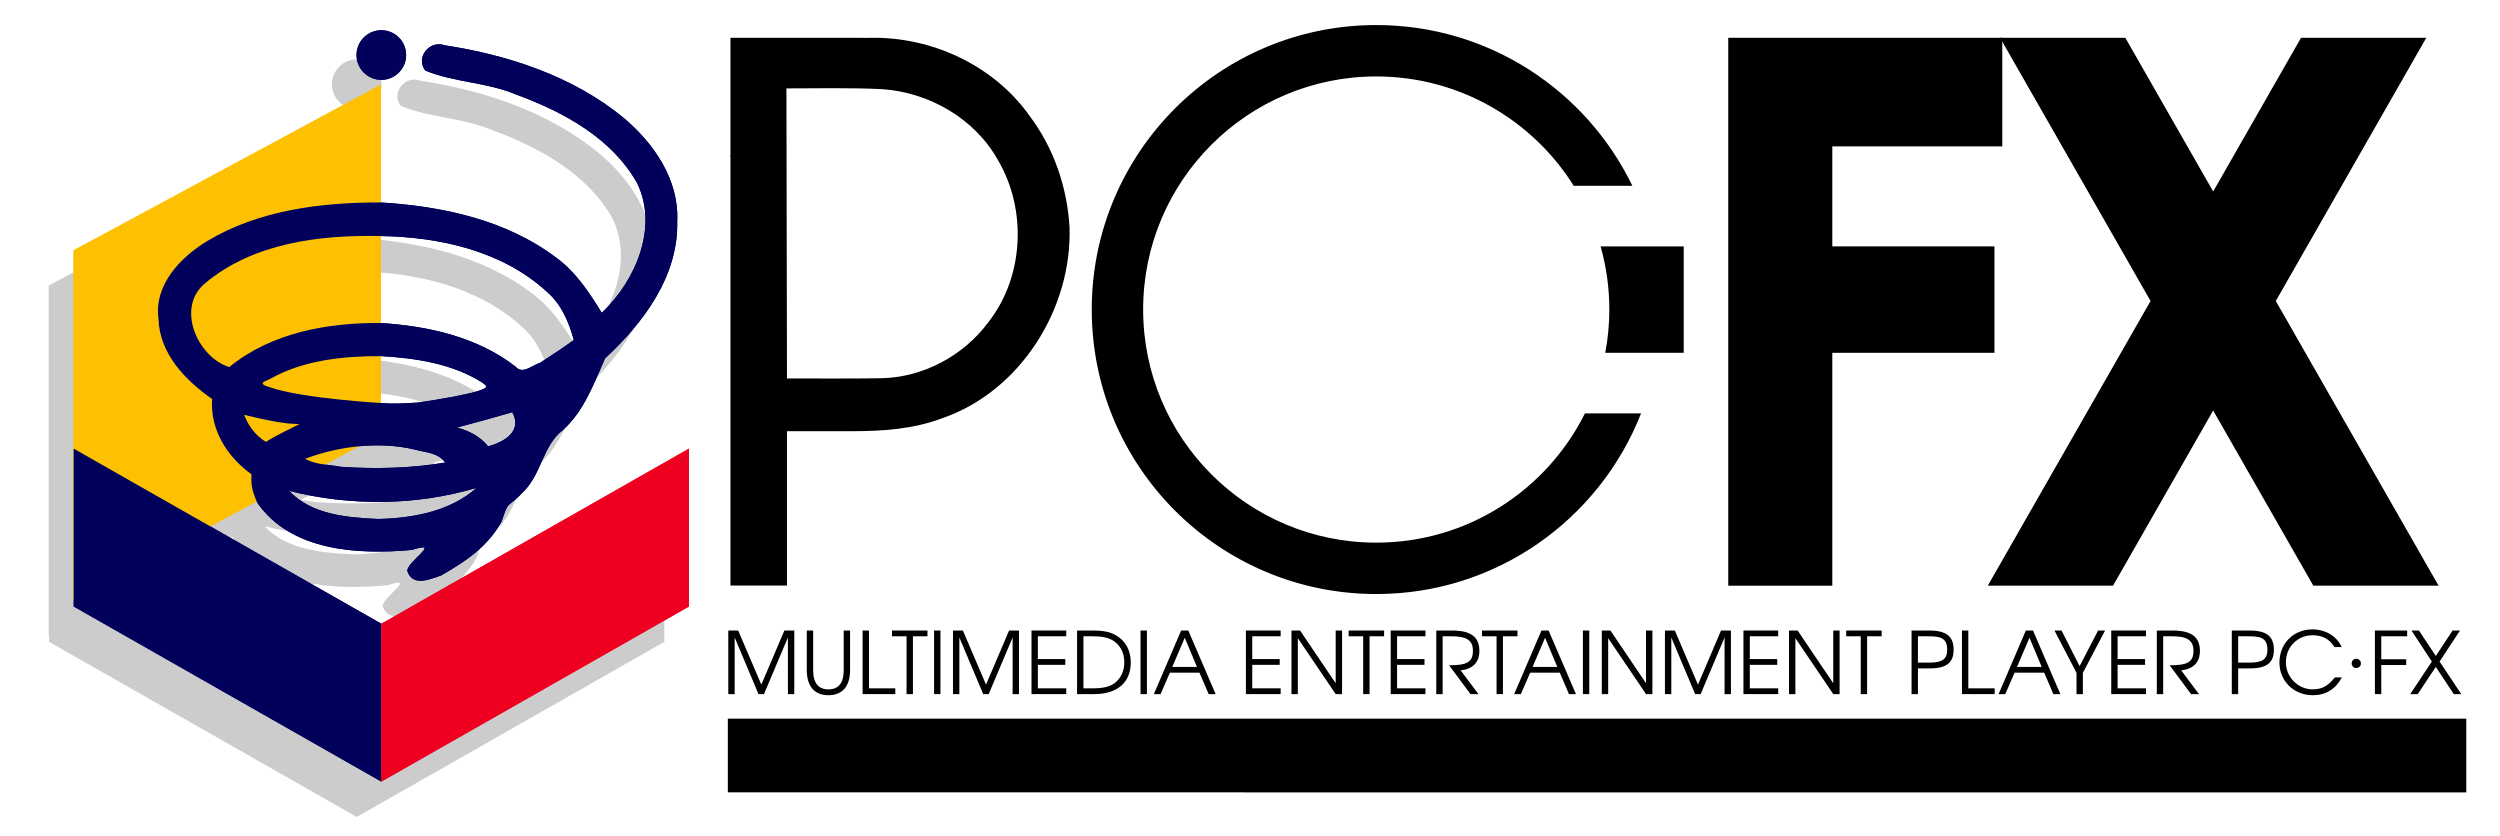
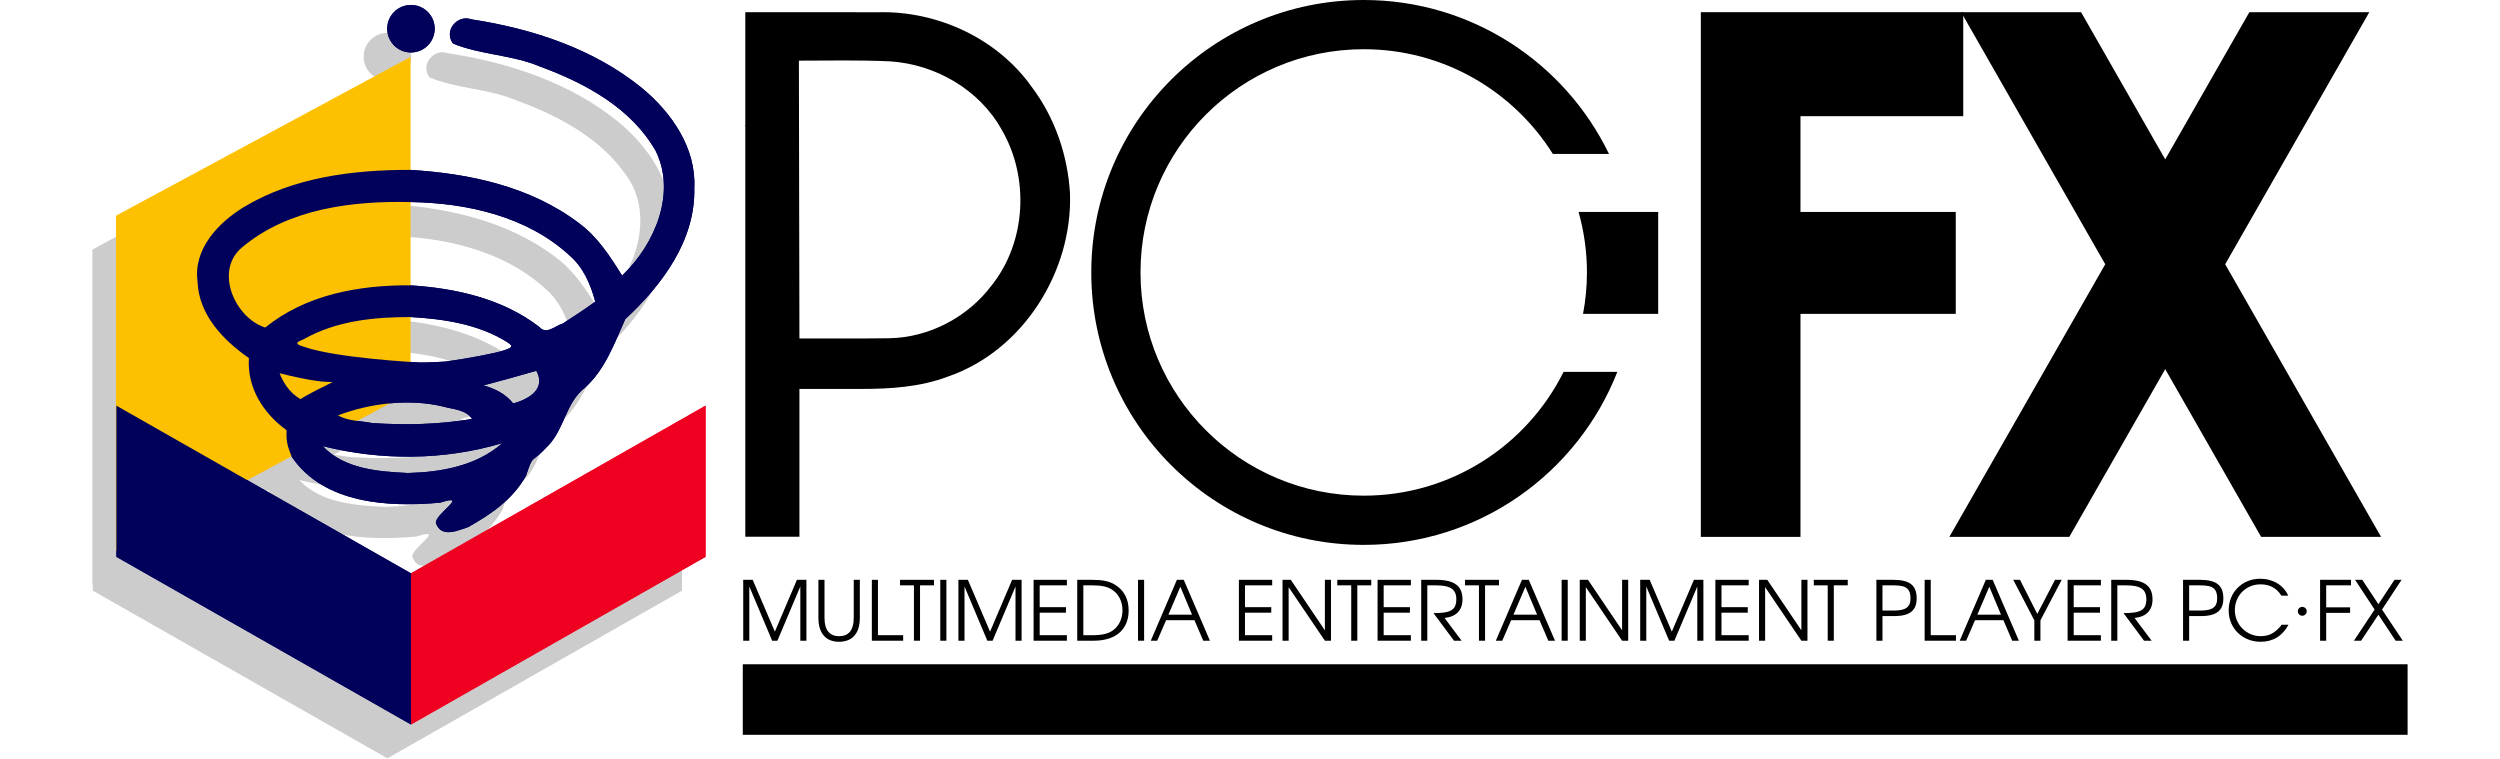
- <svg xmlns="http://www.w3.org/2000/svg" version="1.1" id="Layer_1" x="0px" y="0px" width="407px" height="136px" viewBox="0 0 407 136" enable-background="new 0 0 407 136" xml:space="preserve">
+ <svg xmlns="http://www.w3.org/2000/svg" version="1.1" id="Layer_1" x="0px" y="0px" width="425px" height="128.921px" viewBox="-7.782 4.079 425 128.921" enable-background="new -7.782 4.079 425 128.921" xml:space="preserve">
  <g>
    <circle fill="#CCCCCC" cx="58.075" cy="13.716" r="4.039" />
-     <path fill="#CCCCCC" d="M58.075,107.3L30.25,91.462l7.535-4.062c0.019,0.044,0.031,0.08,0.051,0.125   c5.45,7.98,16.47,8.57,25.22,7.76c5.19-1.655-1.06,2.033-0.73,3.49c0.94,2.7,4.047,1.088,5.482,0.668   c3.77-2.16,7.5-4.563,9.838-8.747c1.287-3.878,0.724-1.814,3.75-5.09c2.77-2.86,3-7.33,6.24-9.84c3.47-3.12,5.02-7.55,6.87-11.67   c6.24-5.78,11.96-13.38,11.74-22.31c0.34-6.76-3.84-12.78-8.83-16.93c-8.22-6.71-18.67-10.14-29.04-11.73   c-2.41-0.89-4.8,1.96-3.14,4.12c4.75,1.95,10.08,1.89,14.83,3.92c7.63,2.8,15.48,7.04,19.62,14.34c3.53,7.16-0.16,15.82-5.54,21   l-0.18,0.18c-2.04-3.3-4.2-6.63-7.38-8.95c-8.156-6.182-18.558-8.406-28.57-9.014V19.505l-50.09,27v56.99l0.07-0.038v1.038   L58.075,133l50.08-28.505v-25.7L58.075,107.3z M58.016,63.735c0.02,0,0.04,0,0.06,0c5.65,0.33,11.49,1.21,16.37,4.26   c0.644,0.494,1.383,0.802-0.533,1.385c-1.422,0.513-6.265,1.407-9.925,1.917c0,0-3.304,0.208-4.452,0.158   c-0.194-0.008-0.737-0.037-1.52-0.087V63.735z M54.468,78.408c3.073-0.293,6.175-0.152,9.058,0.538c1.72,0.49,3.84,0.49,4.94,2.11   c-5.6,0.95-11.345,1.071-16.97,0.7c-0.789-0.161-1.673-0.244-2.56-0.366L54.468,78.408z M57.556,90.245   c-5.02-0.24-10.81-0.67-14.48-4.57c10.02,2.51,20.59,2.43,30.52-0.5C69.266,89.025,63.166,90.115,57.556,90.245z M75.466,78.425   c-1.345-1.67-3.157-2.545-5.06-3.07c3-0.8,6.01-1.61,8.99-2.49C81.076,75.965,78.121,77.685,75.466,78.425z M84.996,53.225   c2.38,2.03,3.62,4.94,4.41,7.89c-1.8,1.3-3.65,2.53-5.52,3.72c-1.27,0.35-2.77,1.98-3.99,0.58   c-6.223-4.809-14.171-6.574-21.88-7.073V44.185C67.566,44.335,77.776,46.595,84.996,53.225z" />
+     <path fill="#CCCCCC" d="M58.075,107.3L30.25,91.462l7.535-4.062c0.019,0.043,0.031,0.08,0.051,0.125   c5.45,7.979,16.47,8.569,25.22,7.76c5.19-1.655-1.06,2.033-0.73,3.49c0.94,2.699,4.047,1.088,5.482,0.668   c3.77-2.16,7.5-4.563,9.838-8.748c1.287-3.877,0.724-1.813,3.75-5.09c2.77-2.859,3-7.33,6.24-9.84   c3.47-3.119,5.021-7.55,6.87-11.669c6.24-5.78,11.96-13.38,11.74-22.31c0.34-6.76-3.84-12.78-8.83-16.93   c-8.22-6.71-18.67-10.14-29.04-11.73c-2.41-0.89-4.8,1.96-3.14,4.12c4.75,1.95,10.08,1.89,14.83,3.92   c7.63,2.8,15.48,7.04,19.62,14.34c3.53,7.16-0.16,15.82-5.54,21l-0.18,0.18c-2.04-3.3-4.2-6.63-7.38-8.95   c-8.156-6.182-18.558-8.406-28.57-9.014V19.505l-50.09,27v56.99l0.07-0.038v1.038L58.075,133l50.08-28.505v-25.7L58.075,107.3z    M58.016,63.735c0.02,0,0.04,0,0.06,0c5.65,0.33,11.49,1.21,16.37,4.26c0.644,0.494,1.383,0.802-0.533,1.385   c-1.422,0.513-6.265,1.407-9.925,1.917c0,0-3.304,0.208-4.452,0.158c-0.194-0.008-0.737-0.037-1.52-0.087V63.735z M54.468,78.408   c3.073-0.293,6.175-0.152,9.058,0.537c1.72,0.49,3.84,0.49,4.94,2.111c-5.6,0.949-11.345,1.07-16.97,0.699   c-0.789-0.161-1.673-0.244-2.56-0.365L54.468,78.408z M57.556,90.245c-5.02-0.24-10.81-0.67-14.48-4.57   c10.02,2.511,20.59,2.431,30.52-0.5C69.266,89.025,63.166,90.115,57.556,90.245z M75.466,78.425   c-1.345-1.67-3.157-2.545-5.06-3.069c3-0.801,6.01-1.61,8.99-2.49C81.076,75.965,78.121,77.686,75.466,78.425z M84.996,53.225   c2.38,2.03,3.62,4.94,4.41,7.89c-1.8,1.3-3.65,2.53-5.521,3.72c-1.27,0.35-2.77,1.98-3.99,0.58   c-6.223-4.809-14.171-6.574-21.88-7.073V44.185C67.566,44.335,77.776,46.595,84.996,53.225z" />
  </g>
  <g>
    <path d="M401.51,129c-94.34,0-188.68,0.01-283.02-0.01c0.01-4,0.01-8,0-11.99c94.34,0.01,188.68-0.01,283.02,0V129z" />
  </g>
  <g>
    <g>
-       <path fill="#01015B" d="M69.24,11.49c-1.66-2.16,0.73-5.01,3.14-4.12c10.37,1.59,20.82,5.02,29.04,11.73    c4.99,4.15,9.17,10.17,8.83,16.93c0.22,8.93-5.5,16.53-11.74,22.31c-1.85,4.12-3.4,8.55-6.87,11.67    c-3.24,2.51-3.47,6.98-6.24,9.84c-3.026,3.276-2.463,1.213-3.75,5.09c-2.338,4.185-6.068,6.587-9.838,8.747    c-1.435,0.42-4.543,2.033-5.482-0.668c-0.33-1.457,5.92-5.145,0.73-3.49c-8.75,0.81-19.77,0.22-25.22-7.76    c-1.048-2.416-0.903-3.166-0.91-4.56c-3.95-2.85-6.74-7.22-6.4-12.26c-4.38-3.04-8.54-7.37-8.73-13.02    c-0.75-5.54,3.55-10.02,7.92-12.68c8.43-5.05,18.55-6.31,28.21-6.29c10.04,0.6,20.48,2.82,28.66,9.02    c3.18,2.32,5.34,5.65,7.38,8.95l0.18-0.18c5.38-5.18,9.07-13.84,5.54-21c-4.14-7.3-11.99-11.54-19.62-14.34    C79.32,13.38,73.99,13.44,69.24,11.49z M33.48,46.04c-4.98,3.99-1.3,12.13,3.84,13.72c6.86-5.61,15.97-7.23,24.6-7.18    c7.74,0.49,15.73,2.25,21.98,7.08c1.22,1.4,2.72-0.23,3.99-0.58c1.87-1.19,3.72-2.42,5.52-3.72c-0.79-2.95-2.03-5.86-4.41-7.89    c-7.22-6.63-17.43-8.89-26.98-9.04C52.15,38.21,41.33,39.52,33.48,46.04z M67.992,65.542c3.66-0.51,8.503-1.403,9.925-1.917    c1.917-0.583,1.177-0.891,0.533-1.385c-4.88-3.05-10.72-3.93-16.37-4.26c-6.18-0.02-12.67,0.63-18.14,3.72    c-0.56,0.342-2.357,0.675,0.01,1.35c5.316,1.856,18.443,2.6,19.59,2.65C64.688,65.75,67.992,65.542,67.992,65.542z M39.75,67.53    c0.5,1.298,1.516,3.22,3.547,4.4c0.859-0.571,2.173-1.225,3.273-1.805c0.714-0.289,1.477-0.797,2.21-1.054    c-0.358-0.025-0.895-0.088-1.952-0.134C44.293,68.628,42.14,68.11,39.75,67.53z M74.41,69.6c1.902,0.525,3.715,1.4,5.06,3.07    c2.655-0.74,5.61-2.46,3.93-5.56C80.42,67.99,77.41,68.8,74.41,69.6z M49.688,74.688C51.375,75.687,53.69,75.63,55.5,76    c5.625,0.371,11.37,0.25,16.97-0.7c-1.1-1.62-3.22-1.62-4.94-2.11C61.8,71.82,55.208,72.607,49.688,74.688z M47.08,79.92    c3.67,3.9,9.46,4.33,14.48,4.57c5.61-0.13,11.71-1.22,16.04-5.07C67.67,82.35,57.1,82.43,47.08,79.92z" />
+       <path fill="#01015B" d="M69.24,11.49c-1.66-2.16,0.729-5.01,3.14-4.12c10.37,1.59,20.82,5.02,29.04,11.73    c4.99,4.15,9.17,10.17,8.83,16.93c0.22,8.93-5.5,16.53-11.74,22.31c-1.85,4.12-3.4,8.55-6.87,11.67    c-3.24,2.51-3.47,6.98-6.24,9.84c-3.026,3.276-2.463,1.213-3.75,5.09c-2.338,4.186-6.068,6.588-9.838,8.748    c-1.435,0.42-4.543,2.032-5.482-0.668c-0.33-1.457,5.92-5.146,0.73-3.49c-8.75,0.81-19.77,0.22-25.22-7.76    c-1.048-2.416-0.903-3.166-0.91-4.561c-3.95-2.85-6.74-7.22-6.4-12.26c-4.38-3.04-8.54-7.37-8.73-13.02    c-0.75-5.54,3.55-10.02,7.92-12.68c8.43-5.05,18.55-6.31,28.21-6.29c10.04,0.6,20.48,2.82,28.66,9.02    c3.18,2.32,5.34,5.65,7.38,8.95l0.18-0.18c5.38-5.18,9.07-13.84,5.54-21c-4.14-7.3-11.99-11.54-19.62-14.34    C79.32,13.38,73.99,13.44,69.24,11.49z M33.48,46.04c-4.98,3.99-1.3,12.13,3.84,13.72c6.86-5.61,15.97-7.229,24.6-7.18    c7.74,0.49,15.73,2.25,21.98,7.08c1.22,1.4,2.72-0.23,3.99-0.58c1.87-1.19,3.72-2.42,5.52-3.72c-0.79-2.95-2.03-5.86-4.41-7.89    c-7.22-6.63-17.43-8.89-26.98-9.04C52.15,38.21,41.33,39.52,33.48,46.04z M67.992,65.542c3.66-0.51,8.503-1.403,9.925-1.917    c1.917-0.583,1.177-0.891,0.533-1.385c-4.88-3.05-10.72-3.93-16.37-4.26c-6.18-0.02-12.67,0.63-18.14,3.72    c-0.56,0.342-2.357,0.675,0.01,1.35c5.316,1.856,18.443,2.6,19.59,2.65C64.688,65.75,67.992,65.542,67.992,65.542z M39.75,67.53    c0.5,1.298,1.516,3.22,3.547,4.399c0.859-0.57,2.173-1.225,3.273-1.805c0.714-0.289,1.477-0.797,2.21-1.055    c-0.358-0.024-0.896-0.088-1.952-0.133C44.293,68.628,42.14,68.11,39.75,67.53z M74.41,69.6c1.902,0.525,3.715,1.4,5.06,3.07    c2.655-0.74,5.61-2.46,3.93-5.56C80.42,67.99,77.41,68.8,74.41,69.6z M49.688,74.688c1.687,1,4.002,0.942,5.812,1.313    c5.625,0.371,11.37,0.25,16.97-0.7c-1.1-1.62-3.22-1.62-4.939-2.11C61.8,71.82,55.208,72.607,49.688,74.688z M47.08,79.92    c3.67,3.9,9.46,4.33,14.48,4.57c5.61-0.131,11.71-1.221,16.04-5.07C67.67,82.35,57.1,82.43,47.08,79.92z" />
    </g>
  </g>
-   <path d="M138.562,70.199c5.059-0.001,10.095-0.31,14.848-2.119c12.71-4.38,21.13-17.81,20.71-31.07c-0.37-6.5-2.57-12.93-6.5-18.14  c-5.85-8.27-16.04-12.96-26.09-12.71l-22.61-0.009v19.105l-0.06,0.263l0.06-0.005V95.32h9.2V70.199 M128.03,14.39  c5.18-0.01,10.36-0.12,15.53,0.12c7.7,0.51,15.18,4.81,18.95,11.63c4.72,8.07,4.18,18.99-1.64,26.36  c-4.06,5.47-10.67,8.97-17.5,9.08c-5.08,0.07-10.057,0.033-15.25,0.033L128.03,14.39z" />
-   <path d="M140.5,70.181" />
+   <path d="M138.562,70.199c5.059-0.001,10.095-0.311,14.848-2.119c12.71-4.38,21.13-17.81,20.71-31.07c-0.37-6.5-2.57-12.93-6.5-18.14  c-5.85-8.27-16.04-12.96-26.09-12.71l-22.61-0.009v19.105l-0.06,0.263l0.06-0.005V95.32h9.2V70.199 M128.03,14.39  c5.18-0.01,10.36-0.12,15.53,0.12c7.7,0.51,15.18,4.81,18.95,11.63c4.72,8.07,4.18,18.99-1.64,26.36  c-4.06,5.47-10.67,8.97-17.5,9.08c-5.08,0.07-10.057,0.033-15.25,0.033L128.03,14.39z" />
+   <path d="M140.5,70.182" />
  <circle fill="#01015B" cx="62.08" cy="8.961" r="4.039" />
  <polygon fill="#01015B" points="62.08,127.245 12,98.74 12,73.04 62.08,101.545 " />
  <polygon fill="#F00020" points="62.08,127.245 112.16,98.74 112.16,73.04 62.08,101.545 " />
  <g>
-     <path d="M274.112,57.437V40.11h-13.535c0.92,3.272,1.422,6.719,1.422,10.285c0,2.408-0.234,4.759-0.663,7.043H274.112z" />
-     <path d="M258.027,67.297c-6.217,12.473-19.092,21.045-33.975,21.045c-20.958,0-37.948-16.99-37.948-37.948   s16.99-37.948,37.948-37.948c13.555,0,25.442,7.112,32.154,17.803h9.542c-7.493-15.484-23.341-26.17-41.697-26.17   c-25.579,0-46.315,20.736-46.315,46.315s20.736,46.315,46.315,46.315c19.612,0,36.362-12.195,43.115-29.412H258.027z" />
+     <path d="M274.111,57.437V40.11h-13.534c0.92,3.272,1.422,6.719,1.422,10.285c0,2.408-0.233,4.759-0.663,7.043L274.111,57.437   L274.111,57.437z" />
+     <path d="M258.027,67.297c-6.217,12.473-19.092,21.045-33.976,21.045c-20.958,0-37.948-16.99-37.948-37.948   c0-20.958,16.99-37.948,37.948-37.948c13.556,0,25.442,7.112,32.154,17.803h9.542c-7.493-15.484-23.341-26.17-41.697-26.17   c-25.579,0-46.315,20.736-46.315,46.315c0,25.579,20.736,46.315,46.315,46.315c19.612,0,36.362-12.195,43.115-29.412H258.027z" />
  </g>
  <polygon fill="#FEC101" points="11.93,97.74 62.02,70.74 62.02,13.75 11.93,40.75 " />
  <g>
-     <path fill="#01015B" d="M69.24,11.49c-1.66-2.16,0.73-5.01,3.14-4.12c10.37,1.59,20.82,5.02,29.04,11.73   c4.99,4.15,9.17,10.17,8.83,16.93c0.22,8.93-5.5,16.53-11.74,22.31c-1.85,4.12-3.4,8.55-6.87,11.67c-3.24,2.51-3.47,6.98-6.24,9.84   c-3.026,3.276-2.463,1.213-3.75,5.09c-2.338,4.185-6.068,6.587-9.838,8.747c-1.435,0.42-4.543,2.033-5.482-0.668   c-0.33-1.457,5.92-5.145,0.73-3.49c-8.75,0.81-19.77,0.22-25.22-7.76c-1.048-2.416-0.903-3.166-0.91-4.56   c-3.95-2.85-6.74-7.22-6.4-12.26c-4.38-3.04-8.54-7.37-8.73-13.02c-0.75-5.54,3.55-10.02,7.92-12.68   c8.43-5.05,18.55-6.31,28.21-6.29c10.04,0.6,20.48,2.82,28.66,9.02c3.18,2.32,5.34,5.65,7.38,8.95l0.18-0.18   c5.38-5.18,9.07-13.84,5.54-21c-4.14-7.3-11.99-11.54-19.62-14.34C79.32,13.38,73.99,13.44,69.24,11.49z M33.48,46.04   c-4.98,3.99-1.3,12.13,3.84,13.72c6.86-5.61,15.97-7.23,24.6-7.18c7.74,0.49,15.73,2.25,21.98,7.08c1.22,1.4,2.72-0.23,3.99-0.58   c1.87-1.19,3.72-2.42,5.52-3.72c-0.79-2.95-2.03-5.86-4.41-7.89c-7.22-6.63-17.43-8.89-26.98-9.04   C52.15,38.21,41.33,39.52,33.48,46.04z M67.992,65.542c3.66-0.51,8.503-1.403,9.925-1.917c1.917-0.583,1.177-0.891,0.533-1.385   c-4.88-3.05-10.72-3.93-16.37-4.26c-6.18-0.02-12.67,0.63-18.14,3.72c-0.56,0.342-2.357,0.675,0.01,1.35   c5.316,1.856,18.443,2.6,19.59,2.65C64.688,65.75,67.992,65.542,67.992,65.542z M39.75,67.53c0.5,1.298,1.516,3.22,3.547,4.4   c0.859-0.571,2.173-1.225,3.273-1.805c0.714-0.289,1.477-0.797,2.21-1.054c-0.358-0.025-0.895-0.088-1.952-0.134   C44.293,68.628,42.14,68.11,39.75,67.53z M74.41,69.6c1.902,0.525,3.715,1.4,5.06,3.07c2.655-0.74,5.61-2.46,3.93-5.56   C80.42,67.99,77.41,68.8,74.41,69.6z M49.688,74.688C51.375,75.687,53.69,75.63,55.5,76c5.625,0.371,11.37,0.25,16.97-0.7   c-1.1-1.62-3.22-1.62-4.94-2.11C61.8,71.82,55.208,72.607,49.688,74.688z M47.08,79.92c3.67,3.9,9.46,4.33,14.48,4.57   c5.61-0.13,11.71-1.22,16.04-5.07C67.67,82.35,57.1,82.43,47.08,79.92z" />
+     <path fill="#01015B" d="M69.24,11.49c-1.66-2.16,0.729-5.01,3.14-4.12c10.37,1.59,20.82,5.02,29.04,11.73   c4.99,4.15,9.17,10.17,8.83,16.93c0.22,8.93-5.5,16.53-11.74,22.31c-1.85,4.12-3.4,8.55-6.87,11.67c-3.24,2.51-3.47,6.98-6.24,9.84   c-3.026,3.276-2.463,1.213-3.75,5.09c-2.338,4.186-6.068,6.588-9.838,8.748c-1.435,0.42-4.543,2.032-5.482-0.668   c-0.33-1.457,5.92-5.146,0.73-3.49c-8.75,0.81-19.77,0.22-25.22-7.76c-1.048-2.416-0.903-3.166-0.91-4.561   c-3.95-2.85-6.74-7.22-6.4-12.26c-4.38-3.04-8.54-7.37-8.73-13.02c-0.75-5.54,3.55-10.02,7.92-12.68   c8.43-5.05,18.55-6.31,28.21-6.29c10.04,0.6,20.48,2.82,28.66,9.02c3.18,2.32,5.34,5.65,7.38,8.95l0.18-0.18   c5.38-5.18,9.07-13.84,5.54-21c-4.14-7.3-11.99-11.54-19.62-14.34C79.32,13.38,73.99,13.44,69.24,11.49z M33.48,46.04   c-4.98,3.99-1.3,12.13,3.84,13.72c6.86-5.61,15.97-7.229,24.6-7.18c7.74,0.49,15.73,2.25,21.98,7.08c1.22,1.4,2.72-0.23,3.99-0.58   c1.87-1.19,3.72-2.42,5.52-3.72c-0.79-2.95-2.03-5.86-4.41-7.89c-7.22-6.63-17.43-8.89-26.98-9.04   C52.15,38.21,41.33,39.52,33.48,46.04z M67.992,65.542c3.66-0.51,8.503-1.403,9.925-1.917c1.917-0.583,1.177-0.891,0.533-1.385   c-4.88-3.05-10.72-3.93-16.37-4.26c-6.18-0.02-12.67,0.63-18.14,3.72c-0.56,0.342-2.357,0.675,0.01,1.35   c5.316,1.856,18.443,2.6,19.59,2.65C64.688,65.75,67.992,65.542,67.992,65.542z M39.75,67.53c0.5,1.298,1.516,3.22,3.547,4.399   c0.859-0.57,2.173-1.225,3.273-1.805c0.714-0.289,1.477-0.797,2.21-1.055c-0.358-0.024-0.896-0.088-1.952-0.133   C44.293,68.628,42.14,68.11,39.75,67.53z M74.41,69.6c1.902,0.525,3.715,1.4,5.06,3.07c2.655-0.74,5.61-2.46,3.93-5.56   C80.42,67.99,77.41,68.8,74.41,69.6z M49.688,74.688c1.687,1,4.002,0.942,5.812,1.313c5.625,0.371,11.37,0.25,16.97-0.7   c-1.1-1.62-3.22-1.62-4.939-2.11C61.8,71.82,55.208,72.607,49.688,74.688z M47.08,79.92c3.67,3.9,9.46,4.33,14.48,4.57   c5.61-0.131,11.71-1.221,16.04-5.07C67.67,82.35,57.1,82.43,47.08,79.92z" />
  </g>
  <circle fill="#01015B" cx="62.08" cy="8.961" r="4.039" />
  <polygon fill="#01015B" points="62.08,127.245 12,98.74 12,73.04 62.08,101.545 " />
  <polygon fill="#F00020" points="62.08,127.245 112.16,98.74 112.16,73.04 62.08,101.545 " />
-   <polygon points="325.97,23.83 325.97,6.151 298.3,6.151 290.5,6.151 281.36,6.151 281.36,95.35 298.3,95.35 298.3,57.437   324.696,57.437 324.696,40.11 298.3,40.11 298.3,23.83 " />
-   <polygon points="397,95.35 370.5,49.002 395,6.151 374.61,6.151 360.305,31.171 346,6.151 325.61,6.151 350.11,49.002 323.61,95.35   344,95.35 360.305,66.833 376.61,95.35 " />
+   <polygon points="325.97,23.83 325.97,6.151 298.3,6.151 290.5,6.151 281.359,6.151 281.359,95.35 298.3,95.35 298.3,57.437   324.696,57.437 324.696,40.11 298.3,40.11 298.3,23.83 " />
+   <polygon points="397,95.35 370.5,49.002 395,6.151 374.609,6.151 360.305,31.171 346,6.151 325.609,6.151 350.109,49.002   323.609,95.35 344,95.35 360.305,66.833 376.609,95.35 " />
  <g>
    <path d="M128.272,113v-9.217L124.378,113h-0.896l-3.88-9.217V113h-1.037v-10.352h1.611l3.768,8.811l3.754-8.811h1.611V113H128.272z   " />
-     <path d="M134.862,113.182c-2.087,0-3.516-1.261-3.516-4.076v-6.458h1.037v6.458c0,2.115,0.869,3.124,2.493,3.124   c1.597,0,2.479-1.008,2.479-3.124v-6.458h1.037v6.458C138.392,111.921,136.963,113.182,134.862,113.182z" />
-     <path d="M140.432,113v-10.352h1.037v9.413h4.286V113H140.432z" />
+     <path d="M134.862,113.182c-2.087,0-3.516-1.261-3.516-4.076v-6.457h1.037v6.457c0,2.115,0.869,3.125,2.493,3.125   c1.597,0,2.479-1.008,2.479-3.125v-6.457h1.037v6.457C138.392,111.921,136.963,113.182,134.862,113.182z" />
+     <path d="M140.432,113v-10.352h1.037v9.412h4.286V113H140.432z" />
    <path d="M148.624,103.587V113h-1.037v-9.413h-2.367v-0.938h5.771v0.938H148.624z" />
    <path d="M152.066,113v-10.352h1.037V113H152.066z" />
    <path d="M164.854,113v-9.217L160.959,113h-0.896l-3.88-9.217V113h-1.037v-10.352h1.611l3.768,8.811l3.754-8.811h1.611V113H164.854z   " />
    <path d="M167.928,113v-10.352h5.659v0.938h-4.623v3.712h4.468v0.938h-4.468v3.824h4.623V113H167.928z" />
-     <path d="M178.136,113h-2.788v-10.352h2.438c1.877,0,2.97,0.224,3.95,0.813c1.541,0.91,2.353,2.451,2.353,4.398   C184.089,110.843,182.184,113,178.136,113z M181.162,104.259c-0.785-0.476-1.765-0.672-3.334-0.672h-1.443v8.475h1.443   c1.835,0,2.899-0.266,3.726-0.924c0.953-0.771,1.485-1.961,1.485-3.32C183.039,106.276,182.352,104.974,181.162,104.259z" />
+     <path d="M178.136,113h-2.788v-10.352h2.438c1.877,0,2.97,0.224,3.95,0.813c1.541,0.91,2.353,2.451,2.353,4.398   C184.089,110.843,182.184,113,178.136,113z M181.162,104.259c-0.785-0.476-1.765-0.672-3.334-0.672h-1.443v8.476h1.443   c1.835,0,2.899-0.267,3.726-0.924c0.953-0.771,1.485-1.962,1.485-3.32C183.039,106.275,182.352,104.975,181.162,104.259z" />
    <path d="M185.68,113v-10.352h1.037V113H185.68z" />
    <path d="M196.772,113l-1.499-3.488h-4.819L188.942,113h-1.092l4.44-10.352h1.163L197.907,113H196.772z M192.878,103.825   l-2.031,4.749h4.02L192.878,103.825z" />
    <path d="M202.83,113v-10.352h5.659v0.938h-4.623v3.712h4.468v0.938h-4.468v3.824h4.623V113H202.83z" />
    <path d="M217.45,113l-6.164-9.105V113h-1.037v-10.352h1.401l5.799,8.586v-8.586h1.037V113H217.45z" />
    <path d="M222.963,103.587V113h-1.037v-9.413h-2.367v-0.938h5.771v0.938H222.963z" />
    <path d="M226.405,113v-10.352h5.659v0.938h-4.623v3.712h4.468v0.938h-4.468v3.824h4.623V113H226.405z" />
-     <path d="M237.79,109.134l2.899,3.866H239.4l-3.488-4.692c2.899,0,3.88-0.504,3.88-2.367c0-1.723-1.064-2.354-3.474-2.354h-1.457   V113h-1.037v-10.352h2.563c3.25,0,4.455,1.177,4.455,3.334C240.843,107.817,239.778,108.924,237.79,109.134z" />
-     <path d="M244.677,103.587V113h-1.037v-9.413h-2.367v-0.938h5.771v0.938H244.677z" />
-     <path d="M255.432,113l-1.499-3.488h-4.819L247.601,113h-1.092l4.44-10.352h1.163L256.566,113H255.432z M251.537,103.825   l-2.031,4.749h4.02L251.537,103.825z" />
+     <path d="M237.79,109.134l2.899,3.866H239.4l-3.488-4.691c2.898,0,3.88-0.504,3.88-2.367c0-1.724-1.063-2.354-3.474-2.354h-1.457   V113h-1.037v-10.352h2.563c3.25,0,4.455,1.177,4.455,3.334C240.843,107.816,239.777,108.924,237.79,109.134z" />
+     <path d="M244.677,103.587V113h-1.036v-9.413h-2.367v-0.938h5.771v0.938H244.677z" />
+     <path d="M255.432,113l-1.498-3.488h-4.819L247.602,113h-1.093l4.44-10.352h1.162L256.566,113H255.432z M251.537,103.825   l-2.031,4.749h4.02L251.537,103.825z" />
    <path d="M257.695,113v-10.352h1.037V113H257.695z" />
-     <path d="M267.975,113l-6.164-9.105V113h-1.037v-10.352h1.401l5.799,8.586v-8.586h1.037V113H267.975z" />
+     <path d="M267.975,113l-6.164-9.105V113h-1.037v-10.352h1.401l5.8,8.586v-8.586h1.036V113H267.975z" />
    <path d="M280.758,113v-9.217L276.864,113h-0.896l-3.88-9.217V113h-1.037v-10.352h1.611l3.768,8.811l3.754-8.811h1.611V113H280.758z   " />
    <path d="M283.833,113v-10.352h5.659v0.938h-4.623v3.712h4.468v0.938h-4.468v3.824h4.623V113H283.833z" />
-     <path d="M298.453,113l-6.164-9.105V113h-1.037v-10.352h1.401l5.799,8.586v-8.586h1.036V113H298.453z" />
-     <path d="M303.966,103.587V113h-1.037v-9.413h-2.367v-0.938h5.771v0.938H303.966z" />
-     <path d="M314.228,108.812h-1.989V113h-1.037v-10.352h2.857c2.844,0,3.992,0.966,3.992,3.138   C318.052,107.747,317.043,108.812,314.228,108.812z M313.709,103.587h-1.471v4.286h1.919c2.059,0,2.844-0.588,2.844-2.087   C317.001,103.685,315.685,103.587,313.709,103.587z" />
-     <path d="M319.406,113v-10.352h1.037v9.413h4.287V113H319.406z" />
-     <path d="M334.292,113l-1.499-3.488h-4.819L326.462,113h-1.092l4.44-10.352h1.163L335.427,113H334.292z M330.398,103.825   l-2.031,4.749h4.02L330.398,103.825z" />
-     <path d="M339.092,109.54V113h-1.037v-3.46l-3.586-6.892h1.149l2.941,5.799l3.012-5.799h1.135L339.092,109.54z" />
+     <path d="M298.453,113l-6.164-9.105V113h-1.037v-10.352h1.4l5.8,8.586v-8.586h1.036V113H298.453z" />
+     <path d="M303.966,103.587V113h-1.036v-9.413h-2.367v-0.938h5.771v0.938H303.966z" />
+     <path d="M314.229,108.813h-1.989V113h-1.037v-10.352h2.856c2.844,0,3.992,0.966,3.992,3.138   C318.052,107.747,317.043,108.813,314.229,108.813z M313.709,103.587h-1.471v4.286h1.919c2.059,0,2.844-0.588,2.844-2.087   C317.001,103.686,315.686,103.587,313.709,103.587z" />
+     <path d="M319.406,113v-10.352h1.037v9.412h4.287V113H319.406z" />
+     <path d="M334.292,113l-1.499-3.488h-4.818L326.462,113h-1.092l4.44-10.352h1.162L335.427,113H334.292z M330.398,103.825   l-2.031,4.749h4.02L330.398,103.825z" />
+     <path d="M339.092,109.54V113h-1.037v-3.46l-3.586-6.892h1.149l2.94,5.799l3.013-5.799h1.135L339.092,109.54z" />
    <path d="M343.71,113v-10.352h5.659v0.938h-4.623v3.712h4.468v0.938h-4.468v3.824h4.623V113H343.71z" />
-     <path d="M355.094,109.134l2.899,3.866h-1.289l-3.488-4.692c2.899,0,3.88-0.504,3.88-2.367c0-1.723-1.064-2.354-3.474-2.354h-1.457   V113h-1.037v-10.352h2.563c3.25,0,4.455,1.177,4.455,3.334C358.148,107.817,357.083,108.924,355.094,109.134z" />
-     <path d="M366.363,108.812h-1.989V113h-1.037v-10.352h2.858c2.843,0,3.992,0.966,3.992,3.138   C370.187,107.747,369.179,108.812,366.363,108.812z M365.845,103.587h-1.471v4.286h1.919c2.059,0,2.844-0.588,2.844-2.087   C369.137,103.685,367.82,103.587,365.845,103.587z" />
-     <path d="M376.528,113.182c-3.096,0-5.435-2.297-5.435-5.323c0-3.096,2.283-5.393,5.365-5.393c2.143,0,3.964,1.093,4.762,2.872   h-1.163c-0.882-1.387-2.101-1.919-3.558-1.919c-2.465,0-4.356,1.905-4.356,4.398c0,2.423,1.975,4.412,4.37,4.412   c1.513,0,2.507-0.574,3.6-1.947h1.148C380.227,112.202,378.629,113.182,376.528,113.182z" />
-     <path d="M387.67,103.587v3.74h4.063v0.938h-4.063V113h-1.037v-10.352h5.253v0.938H387.67z" />
-     <path d="M399.474,113l-2.927-4.426L393.605,113h-1.218l3.516-5.295l-3.32-5.057h1.219l2.746,4.146l2.731-4.146h1.205l-3.32,5.057   l3.53,5.295H399.474z" />
+     <path d="M355.094,109.134l2.899,3.866h-1.289l-3.488-4.691c2.899,0,3.88-0.504,3.88-2.367c0-1.724-1.063-2.354-3.474-2.354h-1.457   V113h-1.037v-10.352h2.563c3.25,0,4.455,1.177,4.455,3.334C358.148,107.816,357.083,108.924,355.094,109.134z" />
+     <path d="M366.363,108.813h-1.989V113h-1.037v-10.352h2.858c2.843,0,3.992,0.966,3.992,3.138   C370.188,107.747,369.179,108.813,366.363,108.813z M365.845,103.587h-1.471v4.286h1.919c2.059,0,2.844-0.588,2.844-2.087   C369.137,103.686,367.82,103.587,365.845,103.587z" />
+     <path d="M376.527,113.182c-3.096,0-5.435-2.297-5.435-5.322c0-3.096,2.283-5.394,5.365-5.394c2.144,0,3.964,1.093,4.762,2.872   h-1.163c-0.882-1.387-2.101-1.919-3.558-1.919c-2.465,0-4.356,1.905-4.356,4.397c0,2.424,1.976,4.412,4.371,4.412   c1.512,0,2.506-0.573,3.6-1.946h1.147C380.227,112.202,378.629,113.182,376.527,113.182z" />
+     <path d="M387.67,103.587v3.74h4.063v0.938h-4.063V113h-1.037v-10.352h5.253v0.938L387.67,103.587L387.67,103.587z" />
+     <path d="M399.474,113l-2.927-4.426L393.605,113h-1.219l3.516-5.295l-3.319-5.057h1.219l2.746,4.146l2.731-4.146h1.205l-3.32,5.057   l3.53,5.295H399.474z" />
  </g>
  <g>
-     <path d="M383.604,108.757c-0.42,0-0.755-0.336-0.755-0.756c0-0.419,0.335-0.755,0.755-0.755c0.408,0,0.756,0.336,0.756,0.755   C384.36,108.421,384.012,108.757,383.604,108.757z" />
+     <path d="M383.604,108.757c-0.42,0-0.754-0.336-0.754-0.756c0-0.419,0.334-0.755,0.754-0.755c0.408,0,0.756,0.336,0.756,0.755   C384.359,108.421,384.012,108.757,383.604,108.757z" />
  </g>
</svg>
